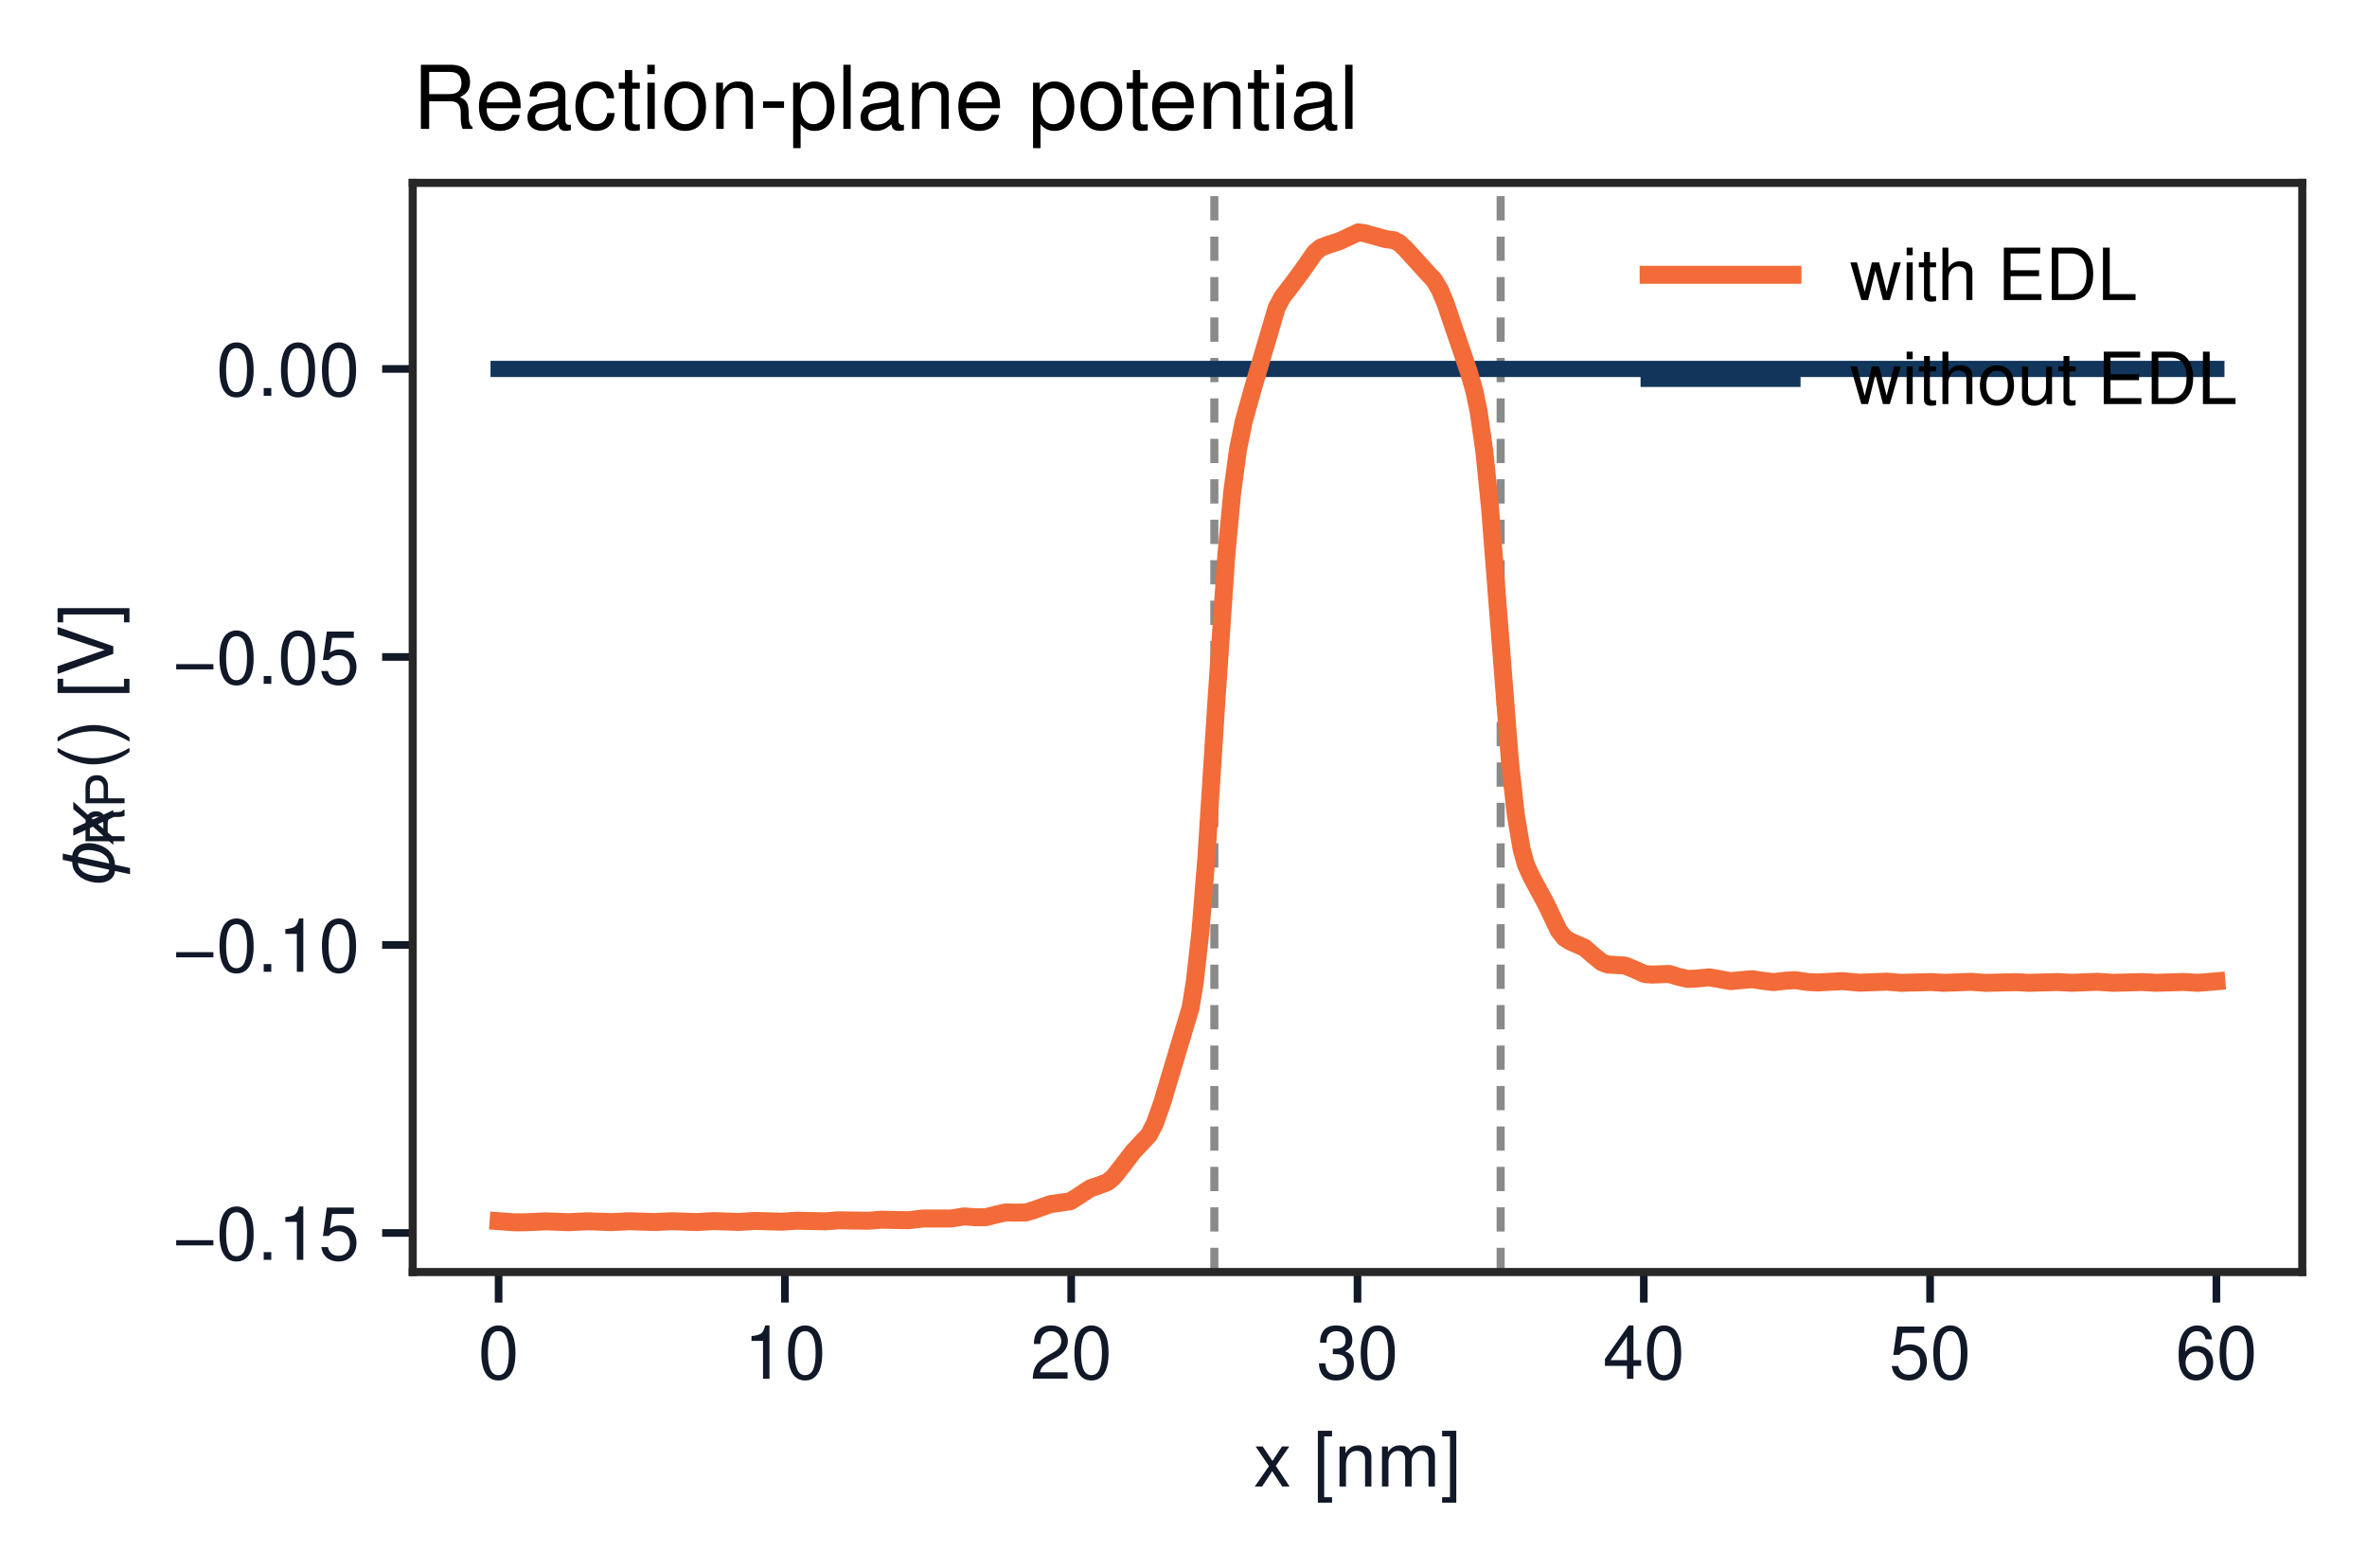
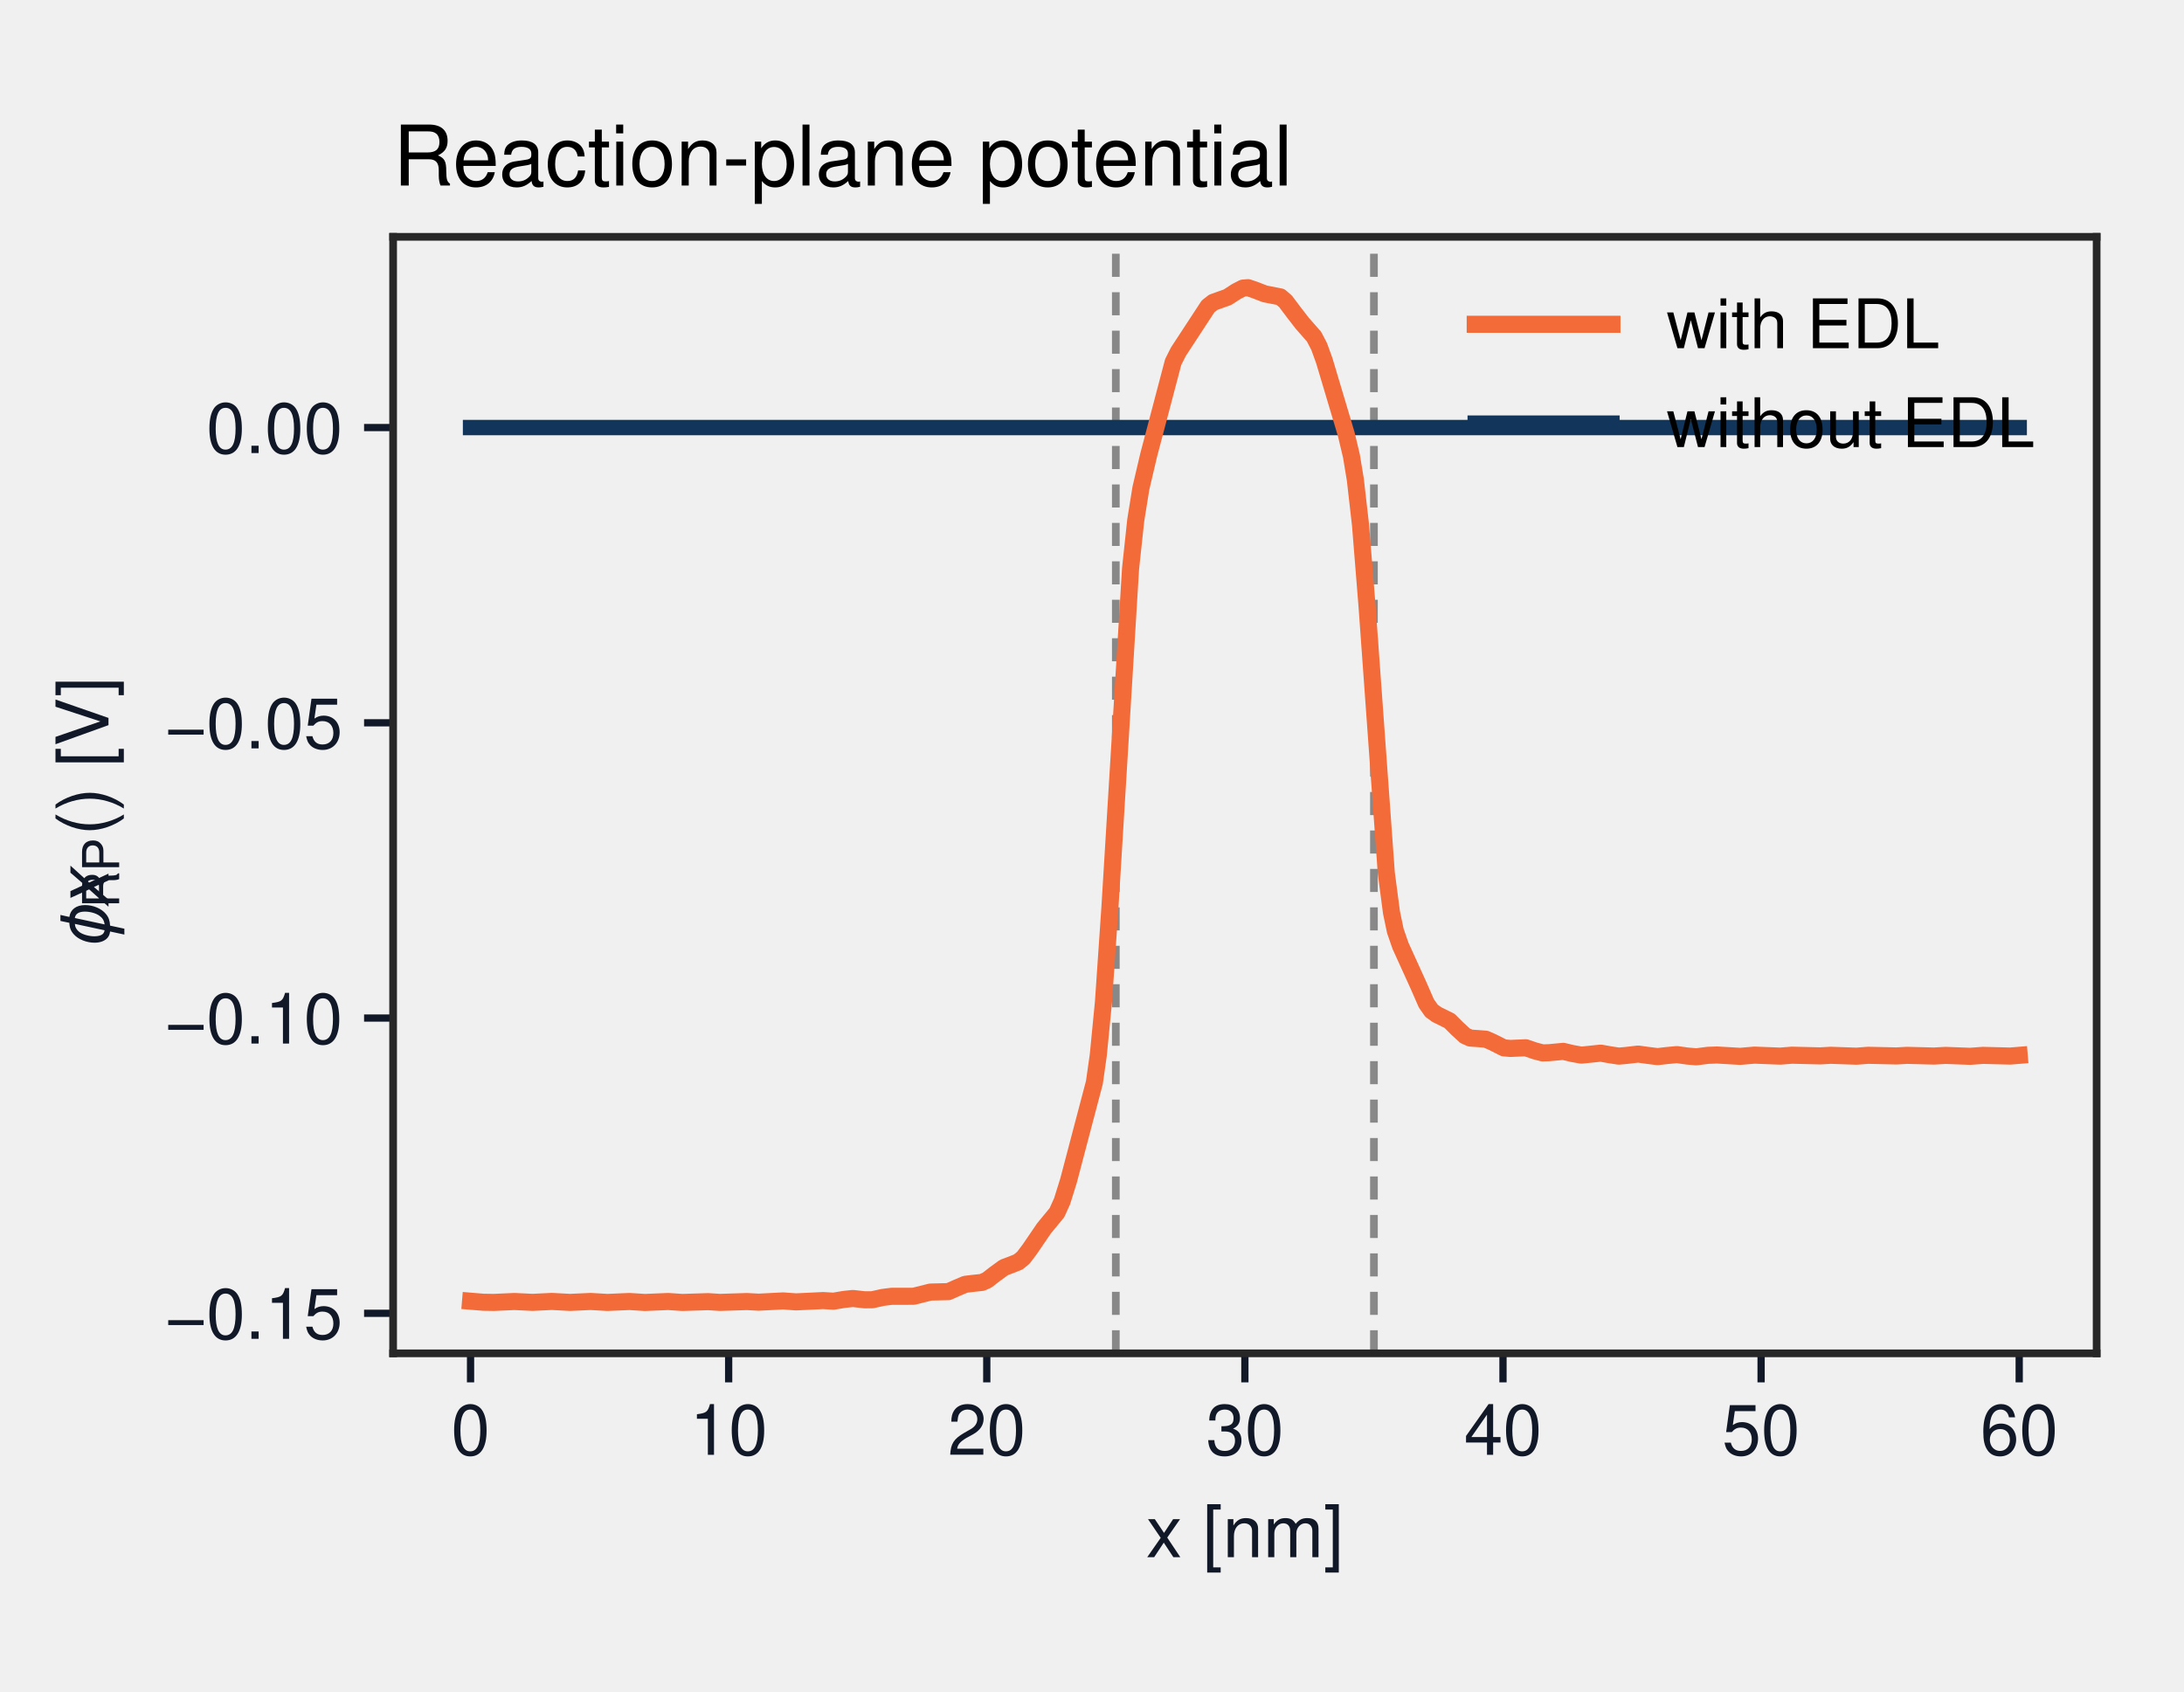
- <svg xmlns="http://www.w3.org/2000/svg" xmlns:xlink="http://www.w3.org/1999/xlink" width="263.36pt" height="174.436pt" viewBox="0 0 263.36 174.436" version="1.1">
+ <svg xmlns="http://www.w3.org/2000/svg" xmlns:xlink="http://www.w3.org/1999/xlink" width="255.6pt" height="198pt" viewBox="0 0 255.6 198" version="1.1">
  <defs>
    <style type="text/css">*{stroke-linejoin: round; stroke-linecap: butt}</style>
  </defs>
  <g id="figure_1">
    <g id="patch_1">
-       <path d="M 0 174.436  L 263.36 174.436  L 263.36 0  L 0 0  z " style="fill: #ffffff" />
+       <path d="M 0 198  L 255.6 198  L 255.6 0  L 0 0  L 0 198  z " style="fill: none; opacity: 0" />
    </g>
    <g id="axes_1">
      <g id="patch_2">
-         <path d="M 45.92 141.521  L 256.16 141.521  L 256.16 20.345  L 45.92 20.345  z " style="fill: #ffffff" />
+         <path d="M 46.008 158.4  L 245.376 158.4  L 245.376 27.72  L 46.008 27.72  L 46.008 158.4  z " style="fill: none" />
      </g>
      <g id="matplotlib.axis_1">
        <g id="xtick_1">
          <g id="line2d_1">
            <defs>
-               <path id="m63d523d778" d="M 0 0  L 0 3.4  " style="stroke: #111827; stroke-width: 0.85" />
+               <path id="m3086f7dfbf" d="M 0 0  L 0 3.4  " style="stroke: #111827; stroke-width: 0.85" />
            </defs>
            <g>
-               <use xlink:href="#m63d523d778" x="55.476" y="141.521" style="fill: #111827; stroke: #111827; stroke-width: 0.85" />
+               <use xlink:href="#m3086f7dfbf" x="55.07" y="158.4" style="fill: #111827; stroke: #111827; stroke-width: 0.85" />
            </g>
          </g>
          <g id="text_1">
-             <text style="fill: #111827; font: 8.2px 'Helvetica', 'Nimbus Sans', 'Arial', 'DejaVu Sans', sans-serif; text-anchor: middle" x="55.476" y="153.399" transform="rotate(-0 55.47608 153.3991)">0</text>
+             <text style="fill: #111827; font: 8.2px 'Helvetica', 'Nimbus Sans', 'Arial', 'DejaVu Sans', sans-serif; text-anchor: middle" x="55.07" y="170.278" transform="rotate(-0 55.07018 170.2783)">0</text>
          </g>
        </g>
        <g id="xtick_2">
          <g id="line2d_2">
            <g>
-               <use xlink:href="#m63d523d778" x="87.331" y="141.521" style="fill: #111827; stroke: #111827; stroke-width: 0.85" />
+               <use xlink:href="#m3086f7dfbf" x="85.277" y="158.4" style="fill: #111827; stroke: #111827; stroke-width: 0.85" />
            </g>
          </g>
          <g id="text_2">
-             <text style="fill: #111827; font: 8.2px 'Helvetica', 'Nimbus Sans', 'Arial', 'DejaVu Sans', sans-serif; text-anchor: middle" x="87.331" y="153.399" transform="rotate(-0 87.33063 153.3991)">10</text>
+             <text style="fill: #111827; font: 8.2px 'Helvetica', 'Nimbus Sans', 'Arial', 'DejaVu Sans', sans-serif; text-anchor: middle" x="85.277" y="170.278" transform="rotate(-0 85.27746 170.2783)">10</text>
          </g>
        </g>
        <g id="xtick_3">
          <g id="line2d_3">
            <g>
-               <use xlink:href="#m63d523d778" x="119.185" y="141.521" style="fill: #111827; stroke: #111827; stroke-width: 0.85" />
+               <use xlink:href="#m3086f7dfbf" x="115.485" y="158.4" style="fill: #111827; stroke: #111827; stroke-width: 0.85" />
            </g>
          </g>
          <g id="text_3">
-             <text style="fill: #111827; font: 8.2px 'Helvetica', 'Nimbus Sans', 'Arial', 'DejaVu Sans', sans-serif; text-anchor: middle" x="119.185" y="153.399" transform="rotate(-0 119.1852 153.3991)">20</text>
+             <text style="fill: #111827; font: 8.2px 'Helvetica', 'Nimbus Sans', 'Arial', 'DejaVu Sans', sans-serif; text-anchor: middle" x="115.485" y="170.278" transform="rotate(-0 115.4847 170.2783)">20</text>
          </g>
        </g>
        <g id="xtick_4">
          <g id="line2d_4">
            <g>
-               <use xlink:href="#m63d523d778" x="151.04" y="141.521" style="fill: #111827; stroke: #111827; stroke-width: 0.85" />
+               <use xlink:href="#m3086f7dfbf" x="145.692" y="158.4" style="fill: #111827; stroke: #111827; stroke-width: 0.85" />
            </g>
          </g>
          <g id="text_4">
-             <text style="fill: #111827; font: 8.2px 'Helvetica', 'Nimbus Sans', 'Arial', 'DejaVu Sans', sans-serif; text-anchor: middle" x="151.04" y="153.399" transform="rotate(-0 151.0397 153.3991)">30</text>
+             <text style="fill: #111827; font: 8.2px 'Helvetica', 'Nimbus Sans', 'Arial', 'DejaVu Sans', sans-serif; text-anchor: middle" x="145.692" y="170.278" transform="rotate(-0 145.692 170.2783)">30</text>
          </g>
        </g>
        <g id="xtick_5">
          <g id="line2d_5">
            <g>
-               <use xlink:href="#m63d523d778" x="182.894" y="141.521" style="fill: #111827; stroke: #111827; stroke-width: 0.85" />
+               <use xlink:href="#m3086f7dfbf" x="175.899" y="158.4" style="fill: #111827; stroke: #111827; stroke-width: 0.85" />
            </g>
          </g>
          <g id="text_5">
-             <text style="fill: #111827; font: 8.2px 'Helvetica', 'Nimbus Sans', 'Arial', 'DejaVu Sans', sans-serif; text-anchor: middle" x="182.894" y="153.399" transform="rotate(-0 182.8943 153.3991)">40</text>
+             <text style="fill: #111827; font: 8.2px 'Helvetica', 'Nimbus Sans', 'Arial', 'DejaVu Sans', sans-serif; text-anchor: middle" x="175.899" y="170.278" transform="rotate(-0 175.8993 170.2783)">40</text>
          </g>
        </g>
        <g id="xtick_6">
          <g id="line2d_6">
            <g>
-               <use xlink:href="#m63d523d778" x="214.749" y="141.521" style="fill: #111827; stroke: #111827; stroke-width: 0.85" />
+               <use xlink:href="#m3086f7dfbf" x="206.107" y="158.4" style="fill: #111827; stroke: #111827; stroke-width: 0.85" />
            </g>
          </g>
          <g id="text_6">
-             <text style="fill: #111827; font: 8.2px 'Helvetica', 'Nimbus Sans', 'Arial', 'DejaVu Sans', sans-serif; text-anchor: middle" x="214.749" y="153.399" transform="rotate(-0 214.7488 153.3991)">50</text>
+             <text style="fill: #111827; font: 8.2px 'Helvetica', 'Nimbus Sans', 'Arial', 'DejaVu Sans', sans-serif; text-anchor: middle" x="206.107" y="170.278" transform="rotate(-0 206.1065 170.2783)">50</text>
          </g>
        </g>
        <g id="xtick_7">
          <g id="line2d_7">
            <g>
-               <use xlink:href="#m63d523d778" x="246.603" y="141.521" style="fill: #111827; stroke: #111827; stroke-width: 0.85" />
+               <use xlink:href="#m3086f7dfbf" x="236.314" y="158.4" style="fill: #111827; stroke: #111827; stroke-width: 0.85" />
            </g>
          </g>
          <g id="text_7">
-             <text style="fill: #111827; font: 8.2px 'Helvetica', 'Nimbus Sans', 'Arial', 'DejaVu Sans', sans-serif; text-anchor: middle" x="246.603" y="153.399" transform="rotate(-0 246.6034 153.3991)">60</text>
+             <text style="fill: #111827; font: 8.2px 'Helvetica', 'Nimbus Sans', 'Arial', 'DejaVu Sans', sans-serif; text-anchor: middle" x="236.314" y="170.278" transform="rotate(-0 236.3138 170.2783)">60</text>
          </g>
        </g>
        <g id="text_8">
-           <text style="fill: #111827; font: 8.5px 'Helvetica', 'Nimbus Sans', 'Arial', 'DejaVu Sans', sans-serif; text-anchor: middle" x="151.04" y="165.383" transform="rotate(-0 151.0397 165.3835)">x [nm]</text>
+           <text style="fill: #111827; font: 8.5px 'Helvetica', 'Nimbus Sans', 'Arial', 'DejaVu Sans', sans-serif; text-anchor: middle" x="145.692" y="182.263" transform="rotate(-0 145.692 182.2627)">x [nm]</text>
        </g>
      </g>
      <g id="matplotlib.axis_2">
        <g id="ytick_1">
          <g id="line2d_8">
            <defs>
-               <path id="m9a99e20edb" d="M 0 0  L -3.4 0  " style="stroke: #111827; stroke-width: 0.85" />
+               <path id="m35939fdc66" d="M 0 0  L -3.4 0  " style="stroke: #111827; stroke-width: 0.85" />
            </defs>
            <g>
-               <use xlink:href="#m9a99e20edb" x="45.92" y="137.176" style="fill: #111827; stroke: #111827; stroke-width: 0.85" />
+               <use xlink:href="#m35939fdc66" x="46.008" y="153.715" style="fill: #111827; stroke: #111827; stroke-width: 0.85" />
            </g>
          </g>
          <g id="text_9">
-             <text style="fill: #111827; font: 8.2px 'Helvetica', 'Nimbus Sans', 'Arial', 'DejaVu Sans', sans-serif; text-anchor: end" x="40.02" y="140.166" transform="rotate(-0 40.01972 140.1656)">−0.15</text>
+             <text style="fill: #111827; font: 8.2px 'Helvetica', 'Nimbus Sans', 'Arial', 'DejaVu Sans', sans-serif; text-anchor: end" x="40.108" y="156.704" transform="rotate(-0 40.108 156.7041)">−0.15</text>
          </g>
        </g>
        <g id="ytick_2">
          <g id="line2d_9">
            <g>
-               <use xlink:href="#m9a99e20edb" x="45.92" y="105.133" style="fill: #111827; stroke: #111827; stroke-width: 0.85" />
+               <use xlink:href="#m35939fdc66" x="46.008" y="119.158" style="fill: #111827; stroke: #111827; stroke-width: 0.85" />
            </g>
          </g>
          <g id="text_10">
-             <text style="fill: #111827; font: 8.2px 'Helvetica', 'Nimbus Sans', 'Arial', 'DejaVu Sans', sans-serif; text-anchor: end" x="40.02" y="108.122" transform="rotate(-0 40.01972 108.1217)">−0.10</text>
+             <text style="fill: #111827; font: 8.2px 'Helvetica', 'Nimbus Sans', 'Arial', 'DejaVu Sans', sans-serif; text-anchor: end" x="40.108" y="122.147" transform="rotate(-0 40.108 122.1469)">−0.10</text>
          </g>
        </g>
        <g id="ytick_3">
          <g id="line2d_10">
            <g>
-               <use xlink:href="#m9a99e20edb" x="45.92" y="73.089" style="fill: #111827; stroke: #111827; stroke-width: 0.85" />
+               <use xlink:href="#m35939fdc66" x="46.008" y="84.6" style="fill: #111827; stroke: #111827; stroke-width: 0.85" />
            </g>
          </g>
          <g id="text_11">
-             <text style="fill: #111827; font: 8.2px 'Helvetica', 'Nimbus Sans', 'Arial', 'DejaVu Sans', sans-serif; text-anchor: end" x="40.02" y="76.078" transform="rotate(-0 40.01972 76.0777)">−0.05</text>
+             <text style="fill: #111827; font: 8.2px 'Helvetica', 'Nimbus Sans', 'Arial', 'DejaVu Sans', sans-serif; text-anchor: end" x="40.108" y="87.59" transform="rotate(-0 40.108 87.58965)">−0.05</text>
          </g>
        </g>
        <g id="ytick_4">
          <g id="line2d_11">
            <g>
-               <use xlink:href="#m9a99e20edb" x="45.92" y="41.045" style="fill: #111827; stroke: #111827; stroke-width: 0.85" />
+               <use xlink:href="#m35939fdc66" x="46.008" y="50.043" style="fill: #111827; stroke: #111827; stroke-width: 0.85" />
            </g>
          </g>
          <g id="text_12">
-             <text style="fill: #111827; font: 8.2px 'Helvetica', 'Nimbus Sans', 'Arial', 'DejaVu Sans', sans-serif; text-anchor: end" x="40.02" y="44.034" transform="rotate(-0 40.01972 44.03373)">0.00</text>
+             <text style="fill: #111827; font: 8.2px 'Helvetica', 'Nimbus Sans', 'Arial', 'DejaVu Sans', sans-serif; text-anchor: end" x="40.108" y="53.032" transform="rotate(-0 40.108 53.03242)">0.00</text>
          </g>
        </g>
        <g id="text_13">
-           <g style="fill: #111827" transform="translate(13.405 98.86781) rotate(-90)">
+           <g style="fill: #111827" transform="translate(13.49328 110.995) rotate(-90)">
            <text>
              <tspan style="font: italic 8.5px 'Nimbus Sans'" x="0 16.03" y="-0.797">ϕx</tspan>
              <tspan style="font: 5.95px 'Nimbus Sans'" x="4.726 9.022" y="0.456">RP</tspan>
              <tspan style="font: 8.5px 'Nimbus Sans'" x="13.199 20.28 23.11 25.473 27.836 33.506" y="-0.797">() [V]</tspan>
            </text>
          </g>
        </g>
      </g>
      <g id="line2d_12">
-         <path d="M 135.112 141.521  L 135.112 20.345  " clip-path="url(#p98d3e3fff8)" style="fill: none; stroke-dasharray: 2.7,1.8; stroke-dashoffset: 0; stroke: #767676; stroke-opacity: 0.85; stroke-width: 0.9" />
+         <path d="M 130.588 158.4  L 130.588 27.72  " clip-path="url(#p6b78890b39)" style="fill: none; stroke-dasharray: 2.7,1.8; stroke-dashoffset: 0; stroke: #767676; stroke-opacity: 0.85; stroke-width: 0.9" />
      </g>
      <g id="line2d_13">
-         <path d="M 166.967 141.521  L 166.967 20.345  " clip-path="url(#p98d3e3fff8)" style="fill: none; stroke-dasharray: 2.7,1.8; stroke-dashoffset: 0; stroke: #767676; stroke-opacity: 0.85; stroke-width: 0.9" />
+         <path d="M 160.796 158.4  L 160.796 27.72  " clip-path="url(#p6b78890b39)" style="fill: none; stroke-dasharray: 2.7,1.8; stroke-dashoffset: 0; stroke: #767676; stroke-opacity: 0.85; stroke-width: 0.9" />
      </g>
      <g id="line2d_14">
-         <path d="M 55.476 41.045  L 246.603 41.045  L 246.603 41.045  " clip-path="url(#p98d3e3fff8)" style="fill: none; stroke: #12355b; stroke-width: 1.8; stroke-linecap: square" />
+         <path d="M 55.07 50.043  L 236.314 50.043  L 236.314 50.043  " clip-path="url(#p6b78890b39)" style="fill: none; stroke: #12355b; stroke-width: 1.8; stroke-linecap: square" />
      </g>
      <g id="patch_3">
-         <path d="M 45.92 141.521  L 45.92 20.345  " style="fill: none; stroke: #272727; stroke-width: 0.9; stroke-linejoin: miter; stroke-linecap: square" />
+         <path d="M 46.008 158.4  L 46.008 27.72  " style="fill: none; stroke: #272727; stroke-width: 0.9; stroke-linejoin: miter; stroke-linecap: square" />
      </g>
      <g id="patch_4">
-         <path d="M 256.16 141.521  L 256.16 20.345  " style="fill: none; stroke: #272727; stroke-width: 0.9; stroke-linejoin: miter; stroke-linecap: square" />
+         <path d="M 245.376 158.4  L 245.376 27.72  " style="fill: none; stroke: #272727; stroke-width: 0.9; stroke-linejoin: miter; stroke-linecap: square" />
      </g>
      <g id="patch_5">
-         <path d="M 45.92 141.521  L 256.16 141.521  " style="fill: none; stroke: #272727; stroke-width: 0.9; stroke-linejoin: miter; stroke-linecap: square" />
+         <path d="M 46.008 158.4  L 245.376 158.4  " style="fill: none; stroke: #272727; stroke-width: 0.9; stroke-linejoin: miter; stroke-linecap: square" />
      </g>
      <g id="patch_6">
-         <path d="M 45.92 20.345  L 256.16 20.345  " style="fill: none; stroke: #272727; stroke-width: 0.9; stroke-linejoin: miter; stroke-linecap: square" />
+         <path d="M 46.008 27.72  L 245.376 27.72  " style="fill: none; stroke: #272727; stroke-width: 0.9; stroke-linejoin: miter; stroke-linecap: square" />
      </g>
      <g id="line2d_15">
-         <path d="M 55.476 135.862  L 57.23 135.99  L 58.505 135.984  L 60.736 135.882  L 63.287 135.976  L 65.359 135.875  L 68.069 135.968  L 69.982 135.868  L 72.851 135.958  L 74.764 135.868  L 77.474 135.962  L 79.387 135.855  L 82.256 135.945  L 84.01 135.837  L 87.038 135.921  L 88.632 135.809  L 91.821 135.882  L 93.255 135.766  L 96.603 135.817  L 98.037 135.698  L 101.066 135.76  L 102.66 135.568  L 105.848 135.564  L 107.283 135.332  L 108.558 135.429  L 109.674 135.426  L 110.79 135.14  L 111.906 134.889  L 113.021 134.912  L 114.137 134.895  L 114.934 134.658  L 116.847 133.971  L 119.079 133.65  L 119.876 133.155  L 121.311 132.203  L 122.267 131.888  L 123.223 131.515  L 123.861 130.992  L 124.658 129.997  L 126.093 128.117  L 127.846 126.254  L 128.484 125.009  L 129.281 122.765  L 132.469 112.118  L 132.947 109.161  L 133.585 103.412  L 134.222 95.456  L 135.338 78.055  L 136.454 61.669  L 137.092 54.834  L 137.729 50.097  L 138.367 46.942  L 139.483 42.941  L 142.033 34.283  L 142.671 33.058  L 143.627 31.818  L 144.743 30.326  L 146.337 28.049  L 146.975 27.535  L 147.772 27.238  L 149.047 26.828  L 151.119 25.855  L 151.757 25.932  L 154.148 26.596  L 155.105 26.727  L 155.742 27.072  L 156.38 27.687  L 158.771 30.316  L 159.568 31.17  L 160.206 32.245  L 160.843 33.789  L 163.394 41.29  L 164.031 43.454  L 164.509 45.735  L 165.147 50.176  L 165.785 56.483  L 166.741 68.685  L 168.016 84.859  L 168.654 90.655  L 169.292 94.438  L 169.77 96.173  L 170.407 97.587  L 172.002 100.526  L 173.436 103.538  L 174.074 104.339  L 174.711 104.746  L 176.306 105.442  L 177.262 106.282  L 178.218 107.054  L 178.856 107.304  L 179.653 107.353  L 180.769 107.425  L 181.566 107.731  L 183.001 108.366  L 183.798 108.429  L 185.71 108.357  L 186.826 108.692  L 187.783 108.915  L 188.739 108.871  L 190.174 108.734  L 191.13 108.899  L 192.565 109.157  L 193.681 109.047  L 194.956 108.94  L 196.072 109.115  L 197.347 109.266  L 198.622 109.114  L 199.738 109.047  L 201.173 109.258  L 202.289 109.305  L 204.999 109.157  L 206.911 109.333  L 209.94 109.215  L 211.534 109.347  L 214.882 109.261  L 216.316 109.347  L 219.345 109.235  L 220.939 109.352  L 224.287 109.268  L 225.721 109.348  L 228.909 109.259  L 230.503 109.343  L 233.373 109.232  L 235.126 109.347  L 238.314 109.26  L 239.908 109.343  L 242.937 109.25  L 244.531 109.347  L 246.603 109.178  L 246.603 109.178  " clip-path="url(#p98d3e3fff8)" style="fill: none; stroke: #f26b38; stroke-width: 2; stroke-linecap: square" />
+         <path d="M 55.07 152.297  L 56.582 152.422  L 57.791 152.441  L 60.21 152.332  L 62.326 152.435  L 64.593 152.324  L 66.71 152.44  L 69.128 152.328  L 71.093 152.444  L 73.663 152.332  L 75.477 152.447  L 78.198 152.333  L 79.861 152.446  L 82.884 152.349  L 84.245 152.439  L 87.419 152.338  L 88.779 152.413  L 91.651 152.266  L 93.163 152.376  L 96.337 152.224  L 97.547 152.299  L 98.756 152.093  L 99.814 151.98  L 101.175 152.132  L 102.082 152.131  L 103.291 151.859  L 104.349 151.724  L 106.919 151.722  L 108.884 151.23  L 111 151.178  L 111.907 150.773  L 112.965 150.322  L 113.872 150.213  L 114.93 150.1  L 115.535 149.825  L 116.442 149.121  L 117.5 148.351  L 118.407 148.012  L 119.163 147.706  L 119.768 147.214  L 120.523 146.21  L 122.186 143.769  L 123.698 141.935  L 124.303 140.593  L 125.058 138.173  L 128.082 126.692  L 128.535 123.502  L 129.14 117.303  L 129.896 106.251  L 132.314 66.535  L 132.919 60.893  L 133.523 57.139  L 134.43 53.274  L 137.302 42.371  L 137.907 41.172  L 141.384 35.859  L 141.989 35.384  L 142.744 35.113  L 143.651 34.792  L 144.709 34.108  L 145.465 33.719  L 146.07 33.674  L 146.826 33.93  L 148.035 34.397  L 149.849 34.751  L 150.454 35.273  L 151.361 36.481  L 152.419 37.85  L 153.779 39.394  L 154.384 40.553  L 154.988 42.219  L 157.558 50.827  L 158.163 53.374  L 158.616 56.12  L 159.221 61.402  L 159.977 70.784  L 162.244 102.189  L 162.849 106.794  L 163.302 108.963  L 163.907 110.704  L 166.023 115.36  L 166.93 117.438  L 167.535 118.302  L 168.14 118.741  L 169.651 119.491  L 170.558 120.398  L 171.465 121.23  L 172.07 121.5  L 172.826 121.552  L 173.884 121.63  L 174.64 121.96  L 176 122.645  L 176.756 122.713  L 178.57 122.636  L 179.628 122.997  L 180.535 123.237  L 181.291 123.213  L 182.954 123.055  L 184.012 123.307  L 185.07 123.498  L 185.977 123.407  L 187.337 123.263  L 188.395 123.452  L 189.453 123.615  L 190.36 123.532  L 191.721 123.372  L 192.779 123.52  L 193.988 123.672  L 195.047 123.549  L 196.256 123.435  L 197.465 123.604  L 198.523 123.695  L 199.884 123.52  L 200.942 123.482  L 203.663 123.641  L 205.326 123.496  L 208.349 123.614  L 209.709 123.504  L 213.035 123.586  L 214.244 123.515  L 217.267 123.622  L 218.628 123.516  L 221.953 123.593  L 223.163 123.522  L 226.337 123.605  L 227.698 123.528  L 230.57 123.636  L 232.081 123.525  L 235.256 123.607  L 236.314 123.52  L 236.314 123.52  " clip-path="url(#p6b78890b39)" style="fill: none; stroke: #f26b38; stroke-width: 2; stroke-linecap: square" />
      </g>
      <g id="text_14">
-         <text style="font: 9.8px 'Helvetica', 'Nimbus Sans', 'Arial', 'DejaVu Sans', sans-serif; text-anchor: start" x="45.92" y="14.345" transform="rotate(-0 45.91972 14.34481)">Reaction-plane potential</text>
+         <text style="font: 9.8px 'Helvetica', 'Nimbus Sans', 'Arial', 'DejaVu Sans', sans-serif; text-anchor: start" x="46.008" y="21.72" transform="rotate(-0 46.008 21.72)">Reaction-plane potential</text>
      </g>
      <g id="legend_1">
        <g id="line2d_16">
-           <path d="M 183.433 30.577  L 191.433 30.577  L 199.433 30.577  " style="fill: none; stroke: #f26b38; stroke-width: 2; stroke-linecap: square" />
+           <path d="M 172.65 37.953  L 180.65 37.953  L 188.65 37.953  " style="fill: none; stroke: #f26b38; stroke-width: 2; stroke-linecap: square" />
        </g>
        <g id="text_15">
-           <text style="font: 8px 'Helvetica', 'Nimbus Sans', 'Arial', 'DejaVu Sans', sans-serif; text-anchor: start" x="205.833" y="33.377" transform="rotate(-0 205.8335 33.37731)">with EDL</text>
+           <text style="font: 8px 'Helvetica', 'Nimbus Sans', 'Arial', 'DejaVu Sans', sans-serif; text-anchor: start" x="195.05" y="40.752" transform="rotate(-0 195.0497 40.7525)">with EDL</text>
        </g>
        <g id="line2d_17">
-           <path d="M 183.433 42.154  L 191.433 42.154  L 199.433 42.154  " style="fill: none; stroke: #12355b; stroke-width: 1.8; stroke-linecap: square" />
+           <path d="M 172.65 49.529  L 180.65 49.529  L 188.65 49.529  " style="fill: none; stroke: #12355b; stroke-width: 1.8; stroke-linecap: square" />
        </g>
        <g id="text_16">
-           <text style="font: 8px 'Helvetica', 'Nimbus Sans', 'Arial', 'DejaVu Sans', sans-serif; text-anchor: start" x="205.833" y="44.954" transform="rotate(-0 205.8335 44.95356)">without EDL</text>
+           <text style="font: 8px 'Helvetica', 'Nimbus Sans', 'Arial', 'DejaVu Sans', sans-serif; text-anchor: start" x="195.05" y="52.329" transform="rotate(-0 195.0497 52.32875)">without EDL</text>
        </g>
      </g>
    </g>
  </g>
  <defs>
-     <clipPath id="p98d3e3fff8">
-       <rect x="45.92" y="20.345" width="210.24" height="121.176" />
+     <clipPath id="p6b78890b39">
+       <rect x="46.008" y="27.72" width="199.368" height="130.68" />
    </clipPath>
  </defs>
</svg>
